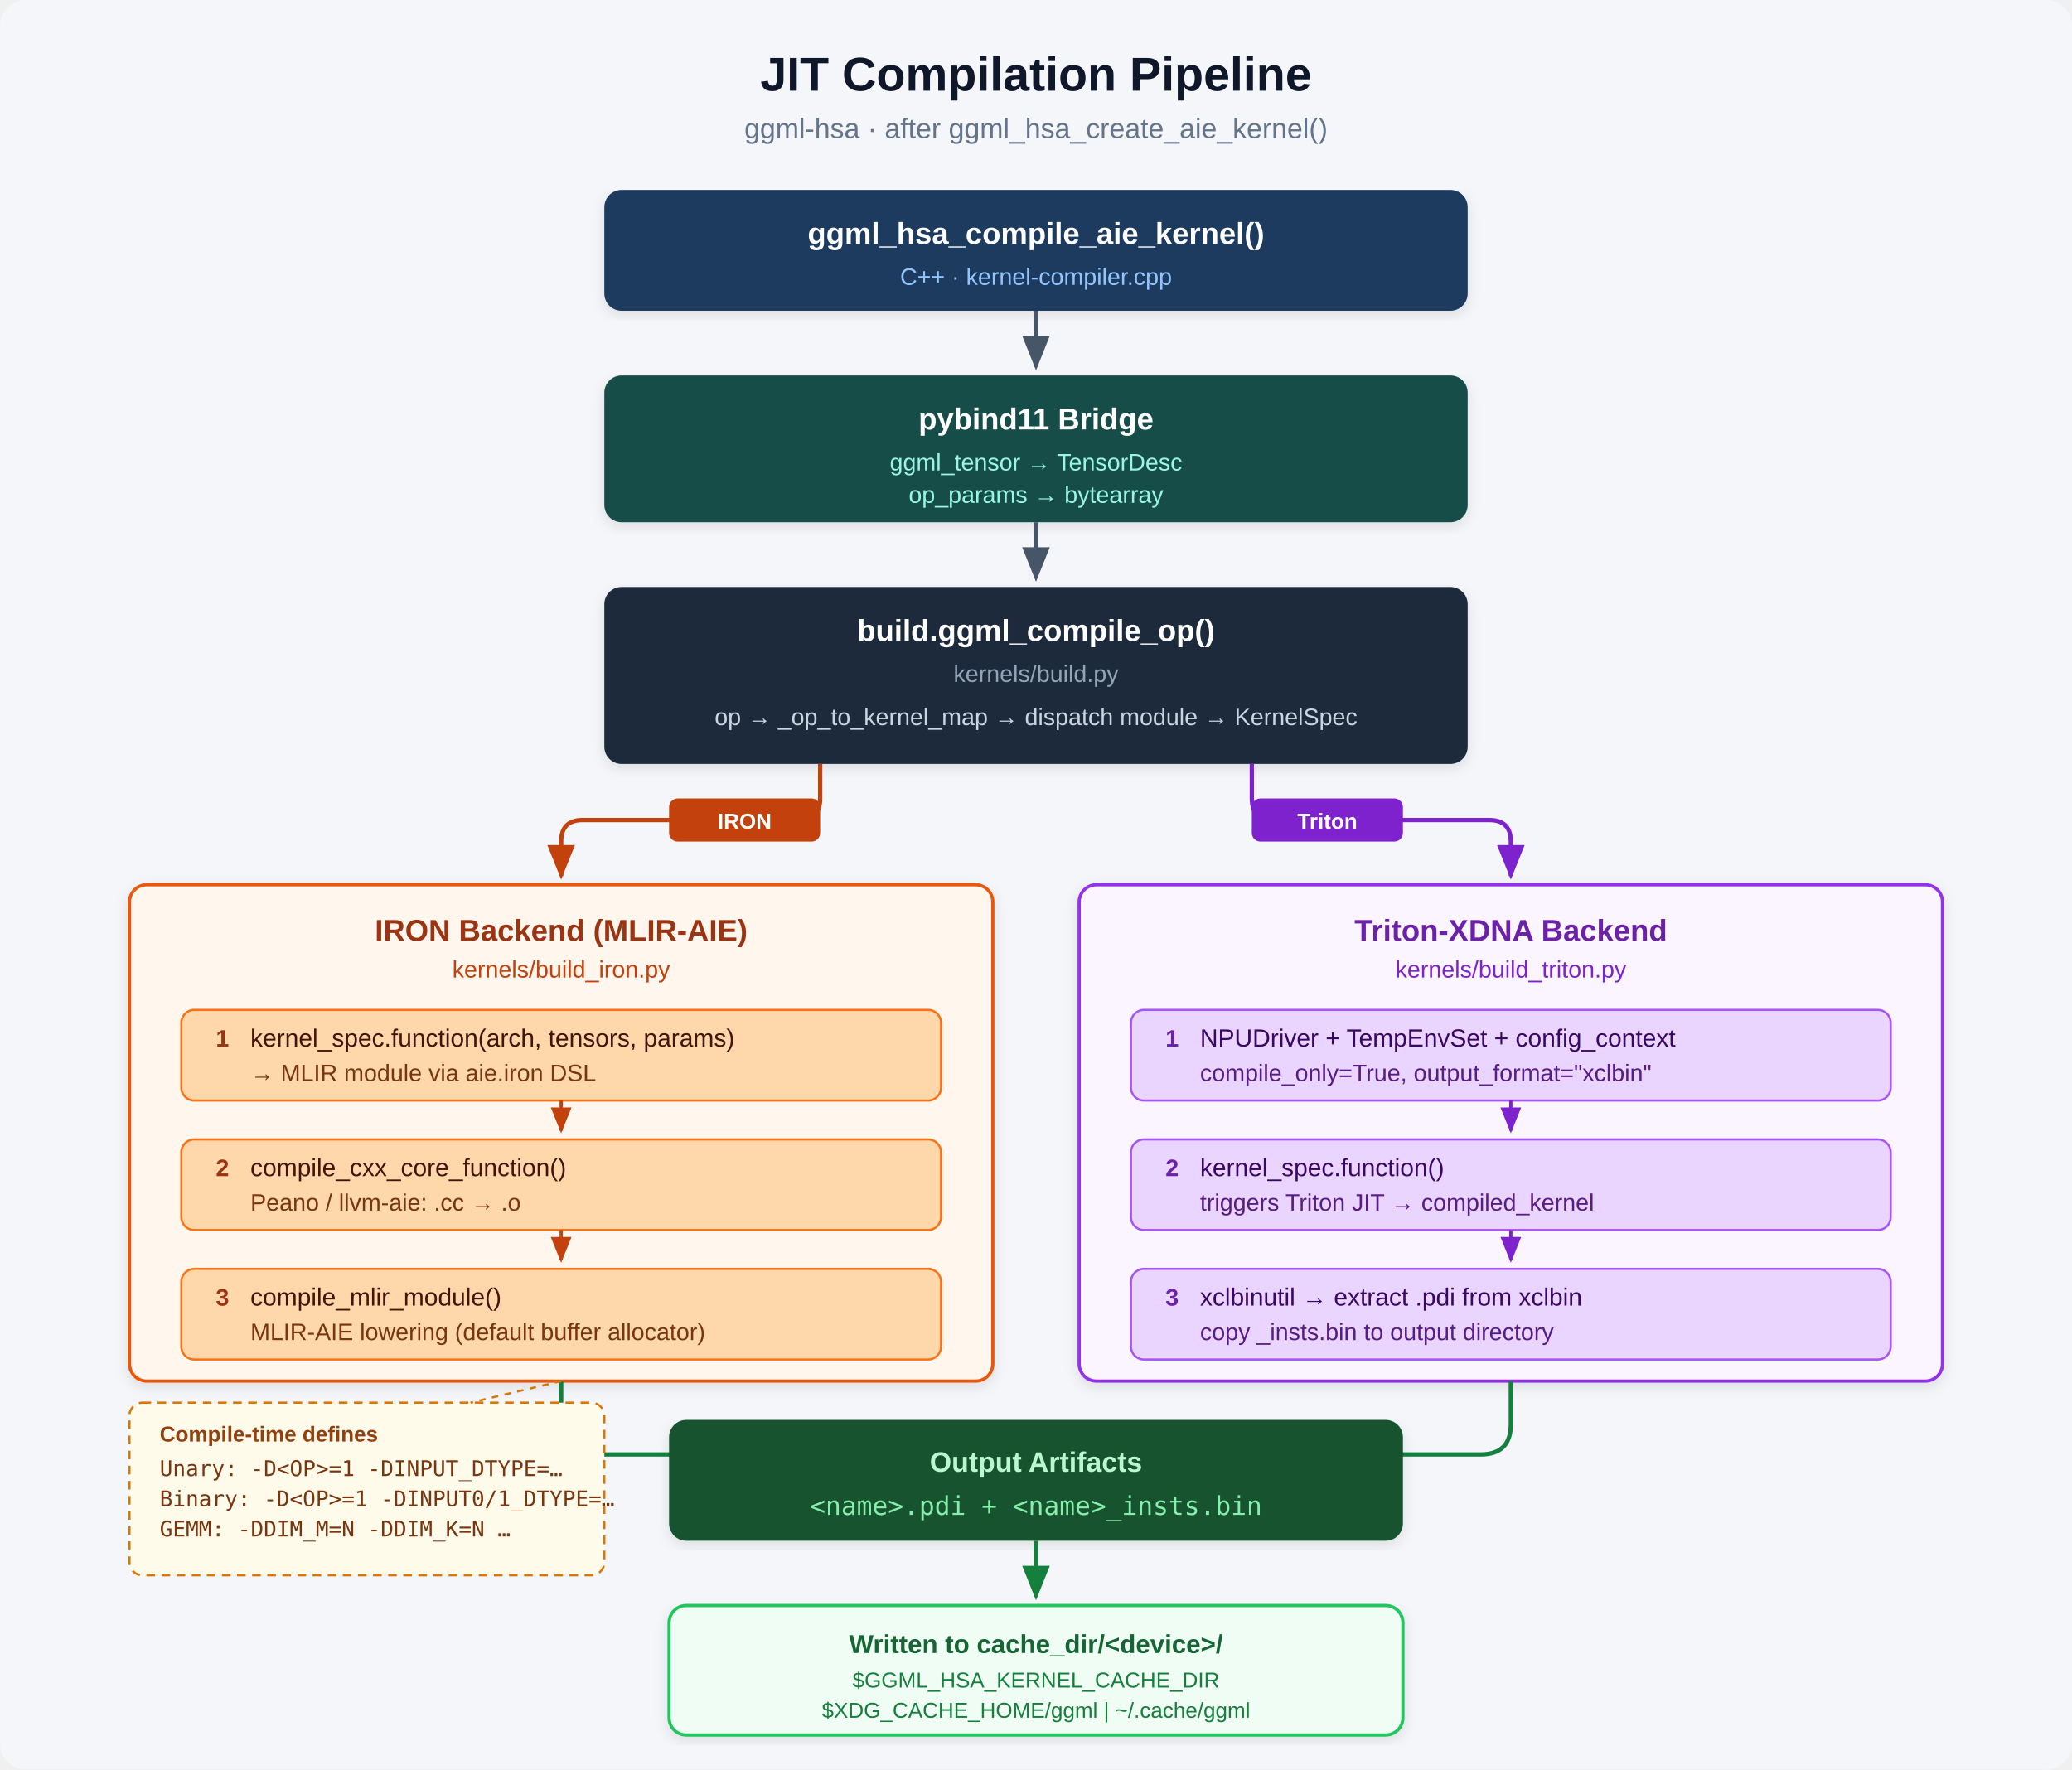
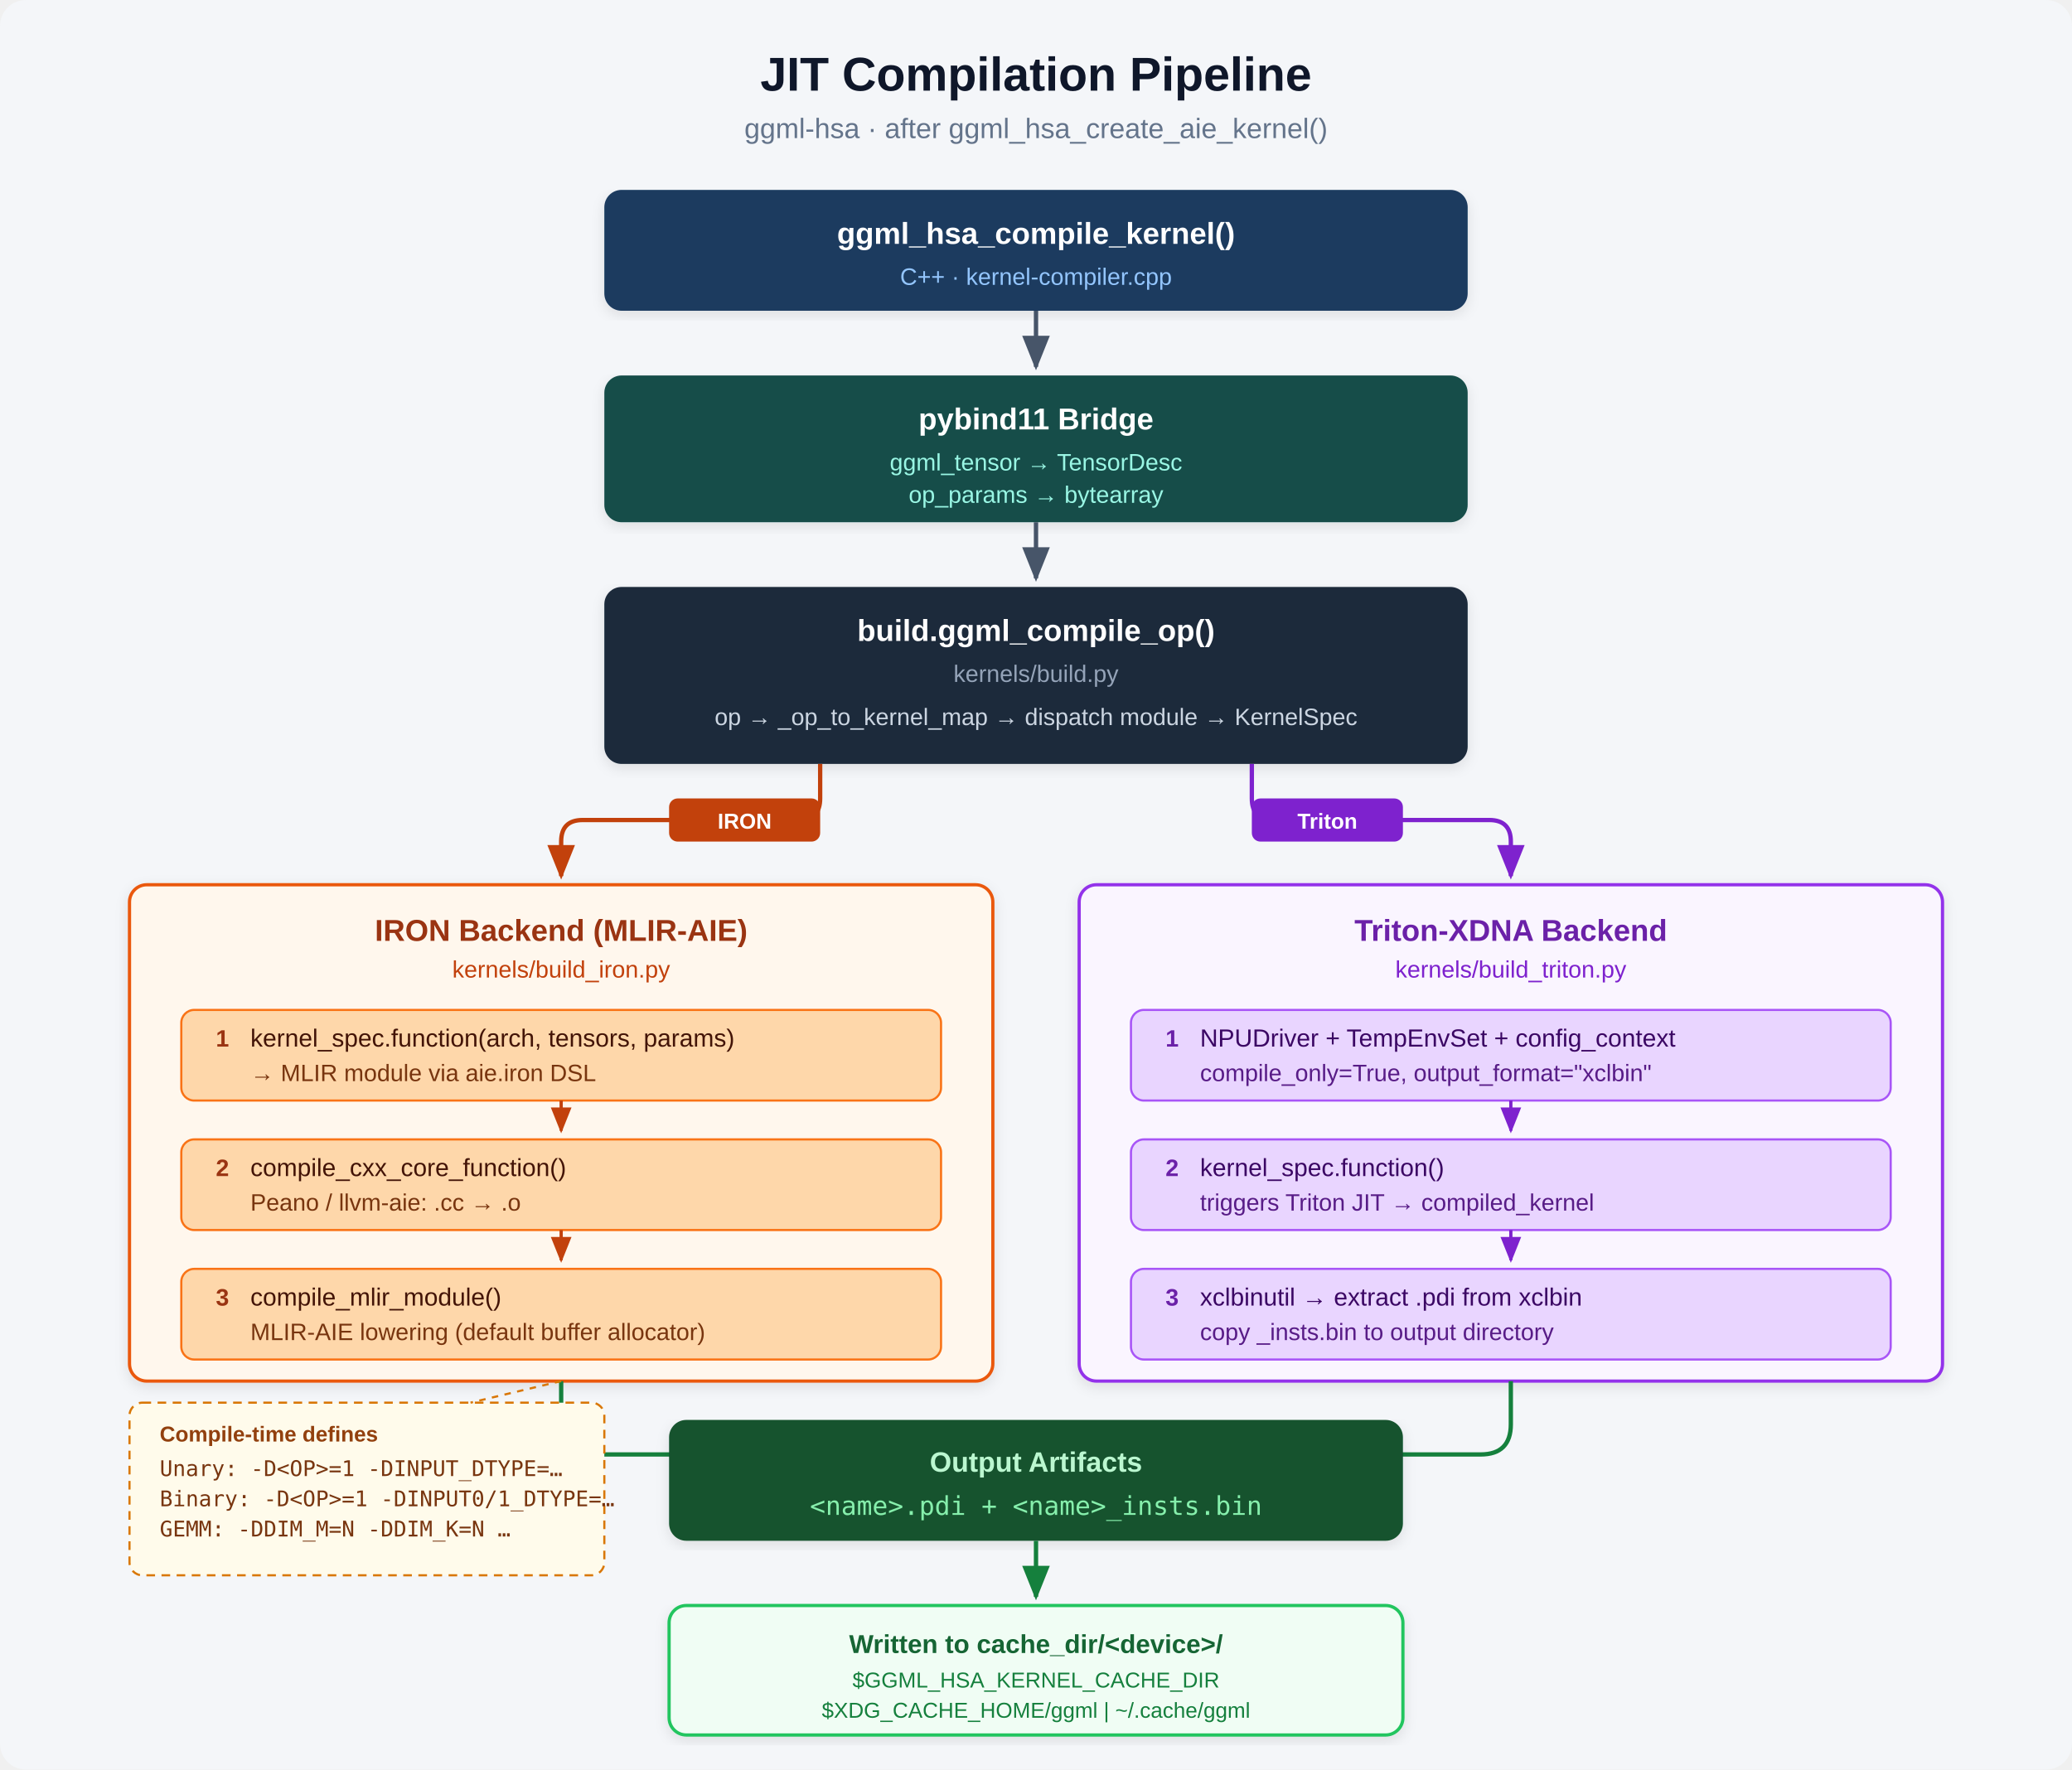
<svg xmlns="http://www.w3.org/2000/svg" viewBox="0 0 960 820" font-family="'Segoe UI', 'Helvetica Neue', Arial, sans-serif">
  <defs>
    <marker id="arrow" viewBox="0 0 10 10" refX="9" refY="5" markerWidth="8" markerHeight="8" orient="auto-start-reverse">
      <path d="M 0 1 L 10 5 L 0 9 z" fill="#475569" />
    </marker>
    <marker id="arrow-iron" viewBox="0 0 10 10" refX="9" refY="5" markerWidth="8" markerHeight="8" orient="auto-start-reverse">
      <path d="M 0 1 L 10 5 L 0 9 z" fill="#c2410c" />
    </marker>
    <marker id="arrow-triton" viewBox="0 0 10 10" refX="9" refY="5" markerWidth="8" markerHeight="8" orient="auto-start-reverse">
      <path d="M 0 1 L 10 5 L 0 9 z" fill="#7e22ce" />
    </marker>
    <marker id="arrow-out" viewBox="0 0 10 10" refX="9" refY="5" markerWidth="8" markerHeight="8" orient="auto-start-reverse">
      <path d="M 0 1 L 10 5 L 0 9 z" fill="#15803d" />
    </marker>
    <filter id="shadow" x="-4%" y="-4%" width="108%" height="112%">
      <feDropShadow dx="0" dy="2" stdDeviation="3" flood-opacity="0.10" />
    </filter>
    <linearGradient id="bg" x1="0" y1="0" x2="0" y2="1">
      <stop offset="0%" stop-color="#f8fafc" />
      <stop offset="100%" stop-color="#f1f5f9" />
    </linearGradient>
  </defs>
  <rect width="960" height="820" rx="12" fill="#f4f6f9" />
  <text x="480" y="42" text-anchor="middle" font-size="22" font-weight="700" fill="#0f172a">JIT Compilation Pipeline</text>
  <text x="480" y="64" text-anchor="middle" font-size="13" fill="#64748b">ggml-hsa  ·  after ggml_hsa_create_aie_kernel()</text>
  <rect x="280" y="88" width="400" height="56" rx="8" fill="#1e3a5f" filter="url(#shadow)" />
-   <text x="480" y="113" text-anchor="middle" font-size="14" font-weight="600" fill="#ffffff">ggml_hsa_compile_aie_kernel()</text>
+   <text x="480" y="113" text-anchor="middle" font-size="14" font-weight="600" fill="#ffffff">ggml_hsa_compile_kernel()</text>
  <text x="480" y="132" text-anchor="middle" font-size="11" fill="#93c5fd">C++ · kernel-compiler.cpp</text>
  <line x1="480" y1="144" x2="480" y2="170" stroke="#475569" stroke-width="2" marker-end="url(#arrow)" />
  <rect x="280" y="174" width="400" height="68" rx="8" fill="#134e4a" filter="url(#shadow)" />
  <text x="480" y="199" text-anchor="middle" font-size="14" font-weight="600" fill="#ffffff">pybind11 Bridge</text>
  <text x="480" y="218" text-anchor="middle" font-size="11" fill="#99f6e4">ggml_tensor → TensorDesc</text>
  <text x="480" y="233" text-anchor="middle" font-size="11" fill="#99f6e4">op_params → bytearray</text>
  <line x1="480" y1="242" x2="480" y2="268" stroke="#475569" stroke-width="2" marker-end="url(#arrow)" />
  <rect x="280" y="272" width="400" height="82" rx="8" fill="#1e293b" filter="url(#shadow)" />
  <text x="480" y="297" text-anchor="middle" font-size="14" font-weight="600" fill="#ffffff">build.ggml_compile_op()</text>
  <text x="480" y="316" text-anchor="middle" font-size="11" fill="#94a3b8">kernels/build.py</text>
  <text x="480" y="336" text-anchor="middle" font-size="11" fill="#cbd5e1">op → _op_to_kernel_map → dispatch module → KernelSpec</text>
  <path d="M 380 354 L 380 370 Q 380 380 370 380 L 270 380 Q 260 380 260 390 L 260 406" stroke="#c2410c" stroke-width="2" fill="none" marker-end="url(#arrow-iron)" />
  <path d="M 580 354 L 580 370 Q 580 380 590 380 L 690 380 Q 700 380 700 390 L 700 406" stroke="#7e22ce" stroke-width="2" fill="none" marker-end="url(#arrow-triton)" />
  <rect x="310" y="370" width="70" height="20" rx="4" fill="#c2410c" />
  <text x="345" y="384" text-anchor="middle" font-size="10" font-weight="600" fill="#fff">IRON</text>
  <rect x="580" y="370" width="70" height="20" rx="4" fill="#7e22ce" />
  <text x="615" y="384" text-anchor="middle" font-size="10" font-weight="600" fill="#fff">Triton</text>
  <rect x="60" y="410" width="400" height="230" rx="8" fill="#fff7ed" stroke="#ea580c" stroke-width="1.5" filter="url(#shadow)" />
  <text x="260" y="436" text-anchor="middle" font-size="14" font-weight="700" fill="#9a3412">IRON Backend (MLIR-AIE)</text>
  <text x="260" y="453" text-anchor="middle" font-size="11" fill="#c2410c">kernels/build_iron.py</text>
  <rect x="84" y="468" width="352" height="42" rx="6" fill="#fed7aa" stroke="#f97316" stroke-width="1" />
  <text x="100" y="485" font-size="11" font-weight="600" fill="#9a3412">1</text>
  <text x="116" y="485" font-size="11.5" fill="#431407">kernel_spec.function(arch, tensors, params)</text>
  <text x="116" y="501" font-size="11" fill="#78350f">→ MLIR module via aie.iron DSL</text>
  <line x1="260" y1="510" x2="260" y2="524" stroke="#c2410c" stroke-width="1.5" marker-end="url(#arrow-iron)" />
  <rect x="84" y="528" width="352" height="42" rx="6" fill="#fed7aa" stroke="#f97316" stroke-width="1" />
  <text x="100" y="545" font-size="11" font-weight="600" fill="#9a3412">2</text>
  <text x="116" y="545" font-size="11.5" fill="#431407">compile_cxx_core_function()</text>
  <text x="116" y="561" font-size="11" fill="#78350f">Peano / llvm-aie:  .cc → .o</text>
  <line x1="260" y1="570" x2="260" y2="584" stroke="#c2410c" stroke-width="1.5" marker-end="url(#arrow-iron)" />
  <rect x="84" y="588" width="352" height="42" rx="6" fill="#fed7aa" stroke="#f97316" stroke-width="1" />
  <text x="100" y="605" font-size="11" font-weight="600" fill="#9a3412">3</text>
  <text x="116" y="605" font-size="11.5" fill="#431407">compile_mlir_module()</text>
  <text x="116" y="621" font-size="11" fill="#78350f">MLIR-AIE lowering  (default buffer allocator)</text>
  <rect x="500" y="410" width="400" height="230" rx="8" fill="#faf5ff" stroke="#9333ea" stroke-width="1.5" filter="url(#shadow)" />
  <text x="700" y="436" text-anchor="middle" font-size="14" font-weight="700" fill="#6b21a8">Triton-XDNA Backend</text>
  <text x="700" y="453" text-anchor="middle" font-size="11" fill="#7e22ce">kernels/build_triton.py</text>
  <rect x="524" y="468" width="352" height="42" rx="6" fill="#e9d5ff" stroke="#a855f7" stroke-width="1" />
  <text x="540" y="485" font-size="11" font-weight="600" fill="#6b21a8">1</text>
  <text x="556" y="485" font-size="11.5" fill="#3b0764">NPUDriver + TempEnvSet + config_context</text>
  <text x="556" y="501" font-size="11" fill="#581c87">compile_only=True, output_format="xclbin"</text>
  <line x1="700" y1="510" x2="700" y2="524" stroke="#7e22ce" stroke-width="1.5" marker-end="url(#arrow-triton)" />
  <rect x="524" y="528" width="352" height="42" rx="6" fill="#e9d5ff" stroke="#a855f7" stroke-width="1" />
  <text x="540" y="545" font-size="11" font-weight="600" fill="#6b21a8">2</text>
  <text x="556" y="545" font-size="11.5" fill="#3b0764">kernel_spec.function()</text>
  <text x="556" y="561" font-size="11" fill="#581c87">triggers Triton JIT → compiled_kernel</text>
  <line x1="700" y1="570" x2="700" y2="584" stroke="#7e22ce" stroke-width="1.5" marker-end="url(#arrow-triton)" />
  <rect x="524" y="588" width="352" height="42" rx="6" fill="#e9d5ff" stroke="#a855f7" stroke-width="1" />
  <text x="540" y="605" font-size="11" font-weight="600" fill="#6b21a8">3</text>
  <text x="556" y="605" font-size="11.5" fill="#3b0764">xclbinutil → extract .pdi from xclbin</text>
  <text x="556" y="621" font-size="11" fill="#581c87">copy _insts.bin to output directory</text>
  <path d="M 260 640 L 260 660 Q 260 674 274 674 L 380 674" stroke="#15803d" stroke-width="2" fill="none" />
  <path d="M 700 640 L 700 660 Q 700 674 686 674 L 580 674" stroke="#15803d" stroke-width="2" fill="none" />
  <rect x="310" y="658" width="340" height="56" rx="8" fill="#14532d" filter="url(#shadow)" />
  <text x="480" y="682" text-anchor="middle" font-size="13" font-weight="600" fill="#bbf7d0">Output Artifacts</text>
  <text x="480" y="702" text-anchor="middle" font-size="12" fill="#86efac" font-family="'SF Mono', 'Fira Code', 'Consolas', monospace">&lt;name&gt;.pdi  +  &lt;name&gt;_insts.bin</text>
  <line x1="480" y1="714" x2="480" y2="740" stroke="#15803d" stroke-width="2" marker-end="url(#arrow-out)" />
  <rect x="310" y="744" width="340" height="60" rx="8" fill="#f0fdf4" stroke="#22c55e" stroke-width="1.5" filter="url(#shadow)" />
  <text x="480" y="766" text-anchor="middle" font-size="12" font-weight="600" fill="#166534">Written to cache_dir/&lt;device&gt;/</text>
  <text x="480" y="782" text-anchor="middle" font-size="10" fill="#15803d">$GGML_HSA_KERNEL_CACHE_DIR</text>
  <text x="480" y="796" text-anchor="middle" font-size="10" fill="#15803d">$XDG_CACHE_HOME/ggml  |  ~/.cache/ggml</text>
  <rect x="60" y="650" width="220" height="80" rx="6" fill="#fffbeb" stroke="#d97706" stroke-width="1" stroke-dasharray="4,3" />
  <text x="74" y="668" font-size="10" font-weight="600" fill="#92400e">Compile-time defines</text>
  <text x="74" y="684" font-size="10" fill="#78350f" font-family="'SF Mono', 'Fira Code', monospace">Unary:  -D&lt;OP&gt;=1 -DINPUT_DTYPE=…</text>
  <text x="74" y="698" font-size="10" fill="#78350f" font-family="'SF Mono', 'Fira Code', monospace">Binary: -D&lt;OP&gt;=1 -DINPUT0/1_DTYPE=…</text>
  <text x="74" y="712" font-size="10" fill="#78350f" font-family="'SF Mono', 'Fira Code', monospace">GEMM:   -DDIM_M=N -DDIM_K=N …</text>
  <line x1="260" y1="640" x2="218" y2="650" stroke="#d97706" stroke-width="1" stroke-dasharray="3,3" />
</svg>
